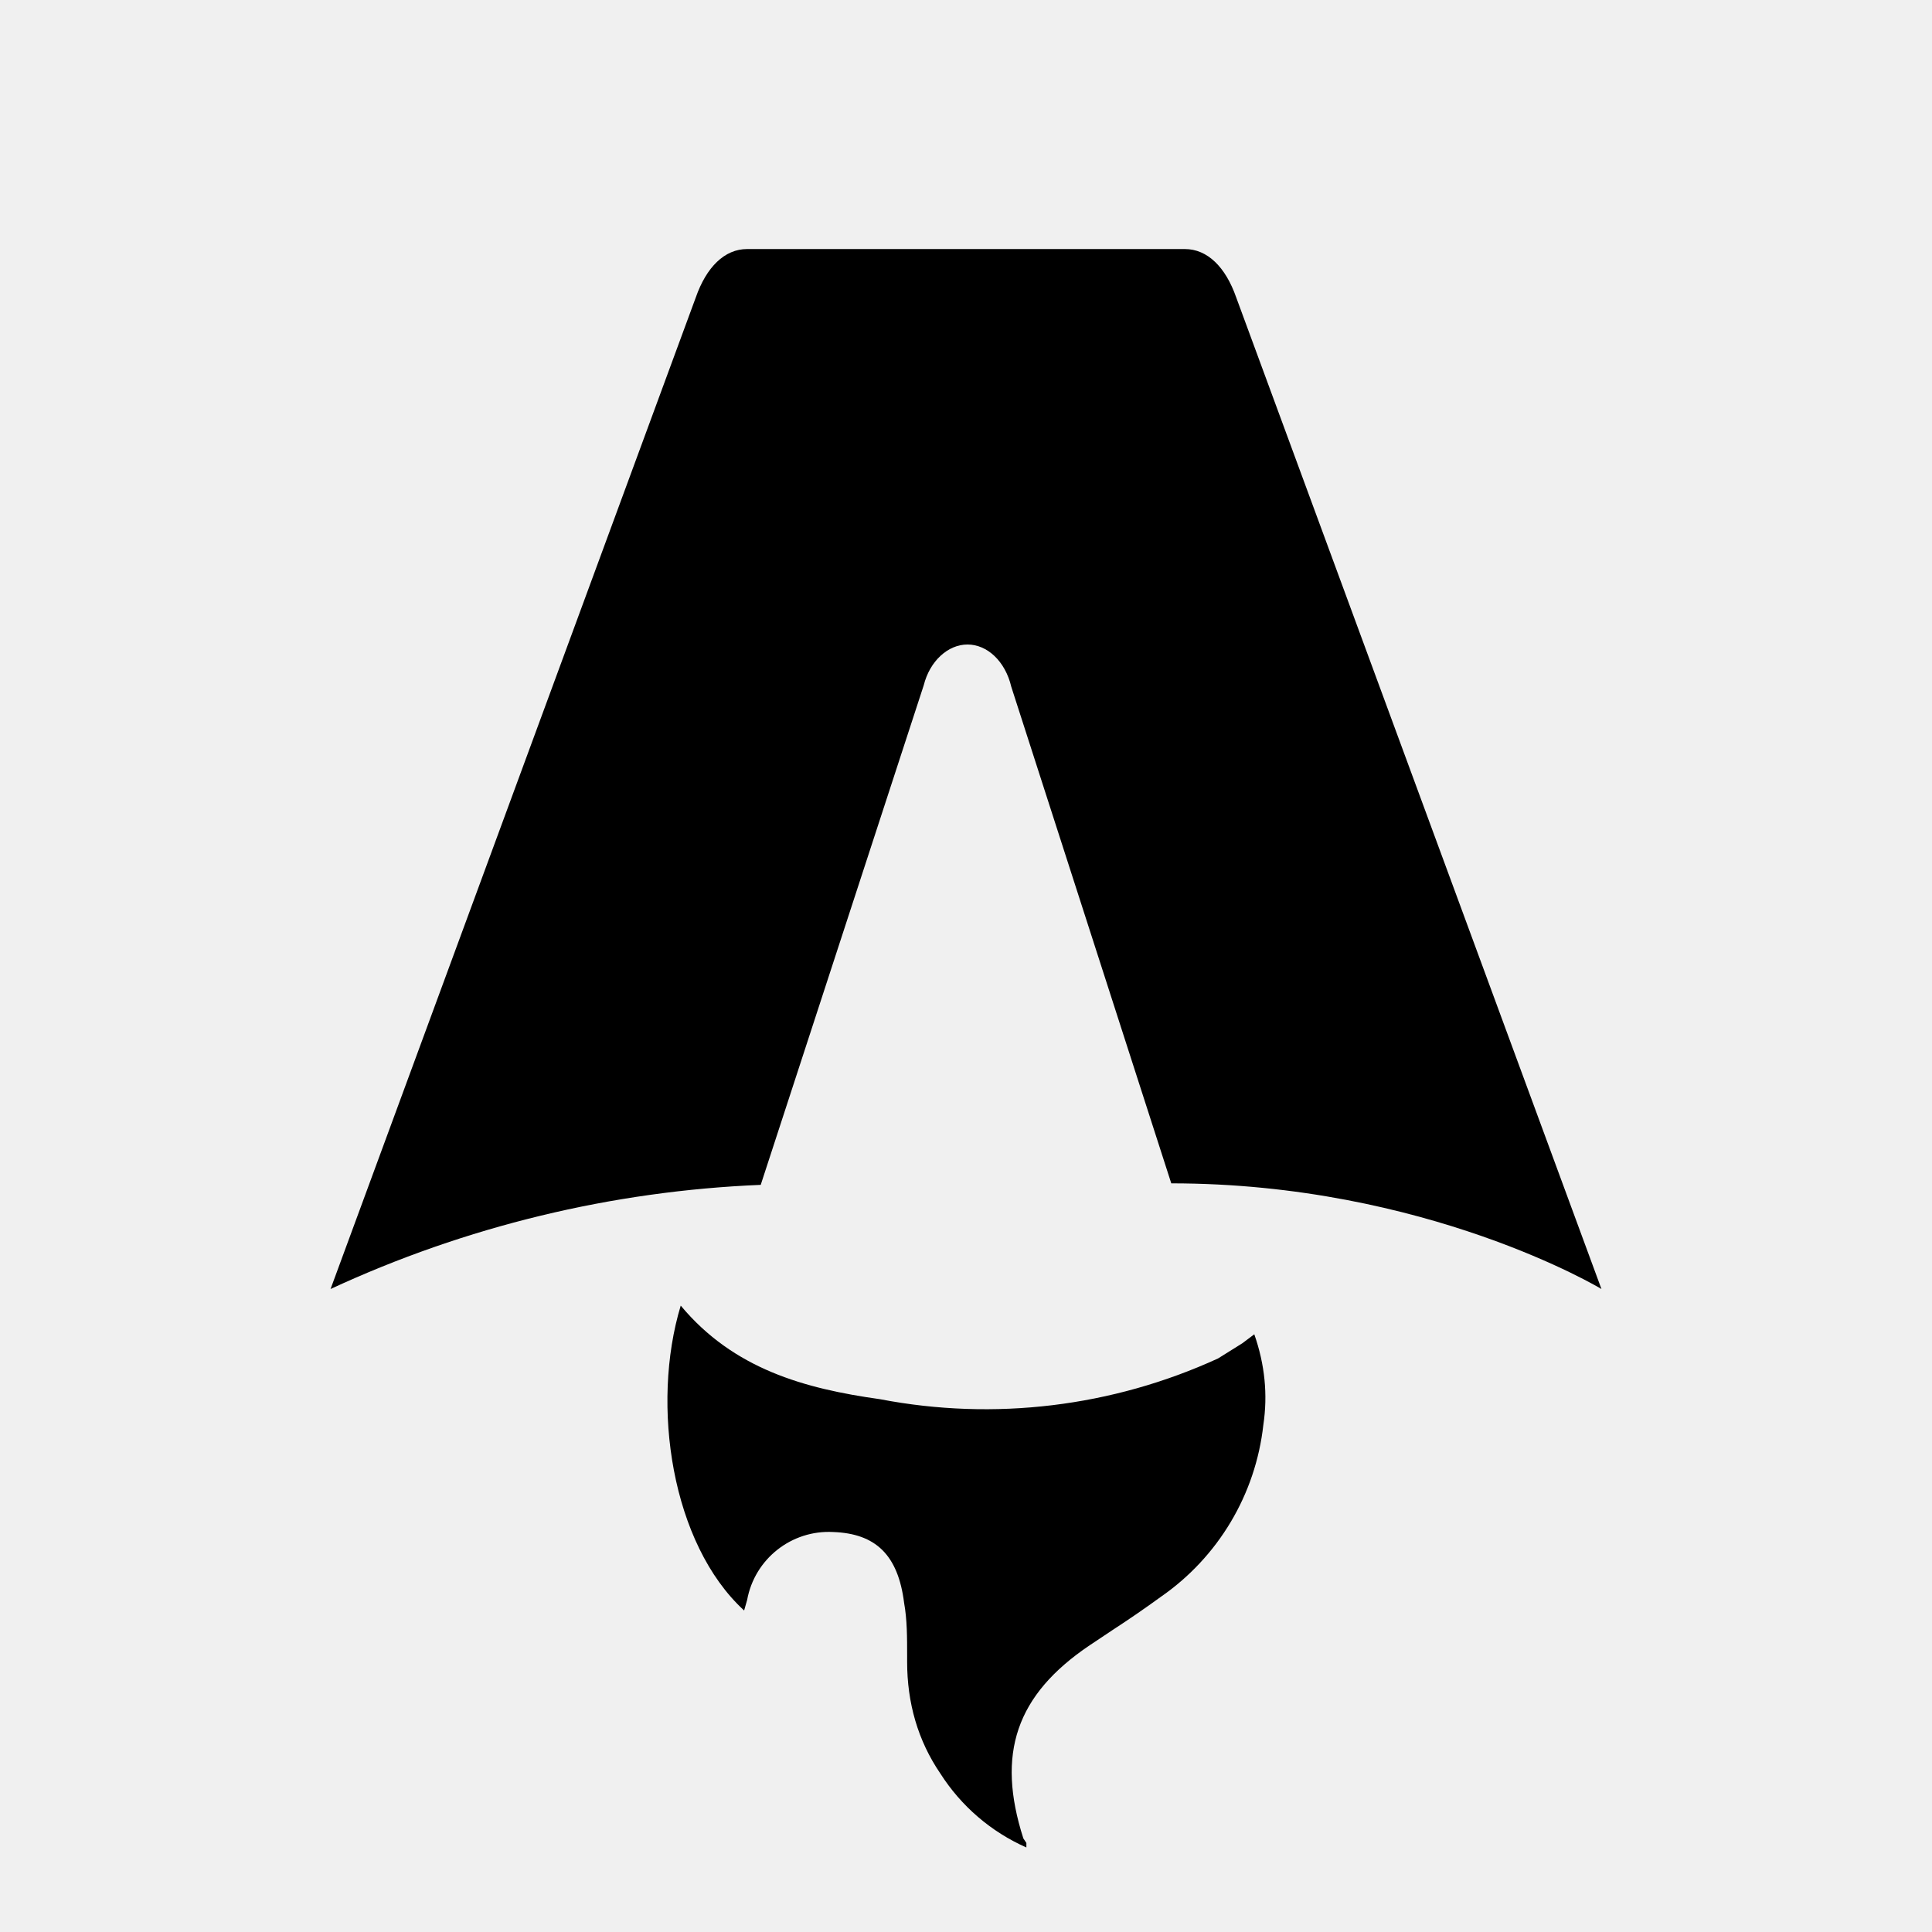
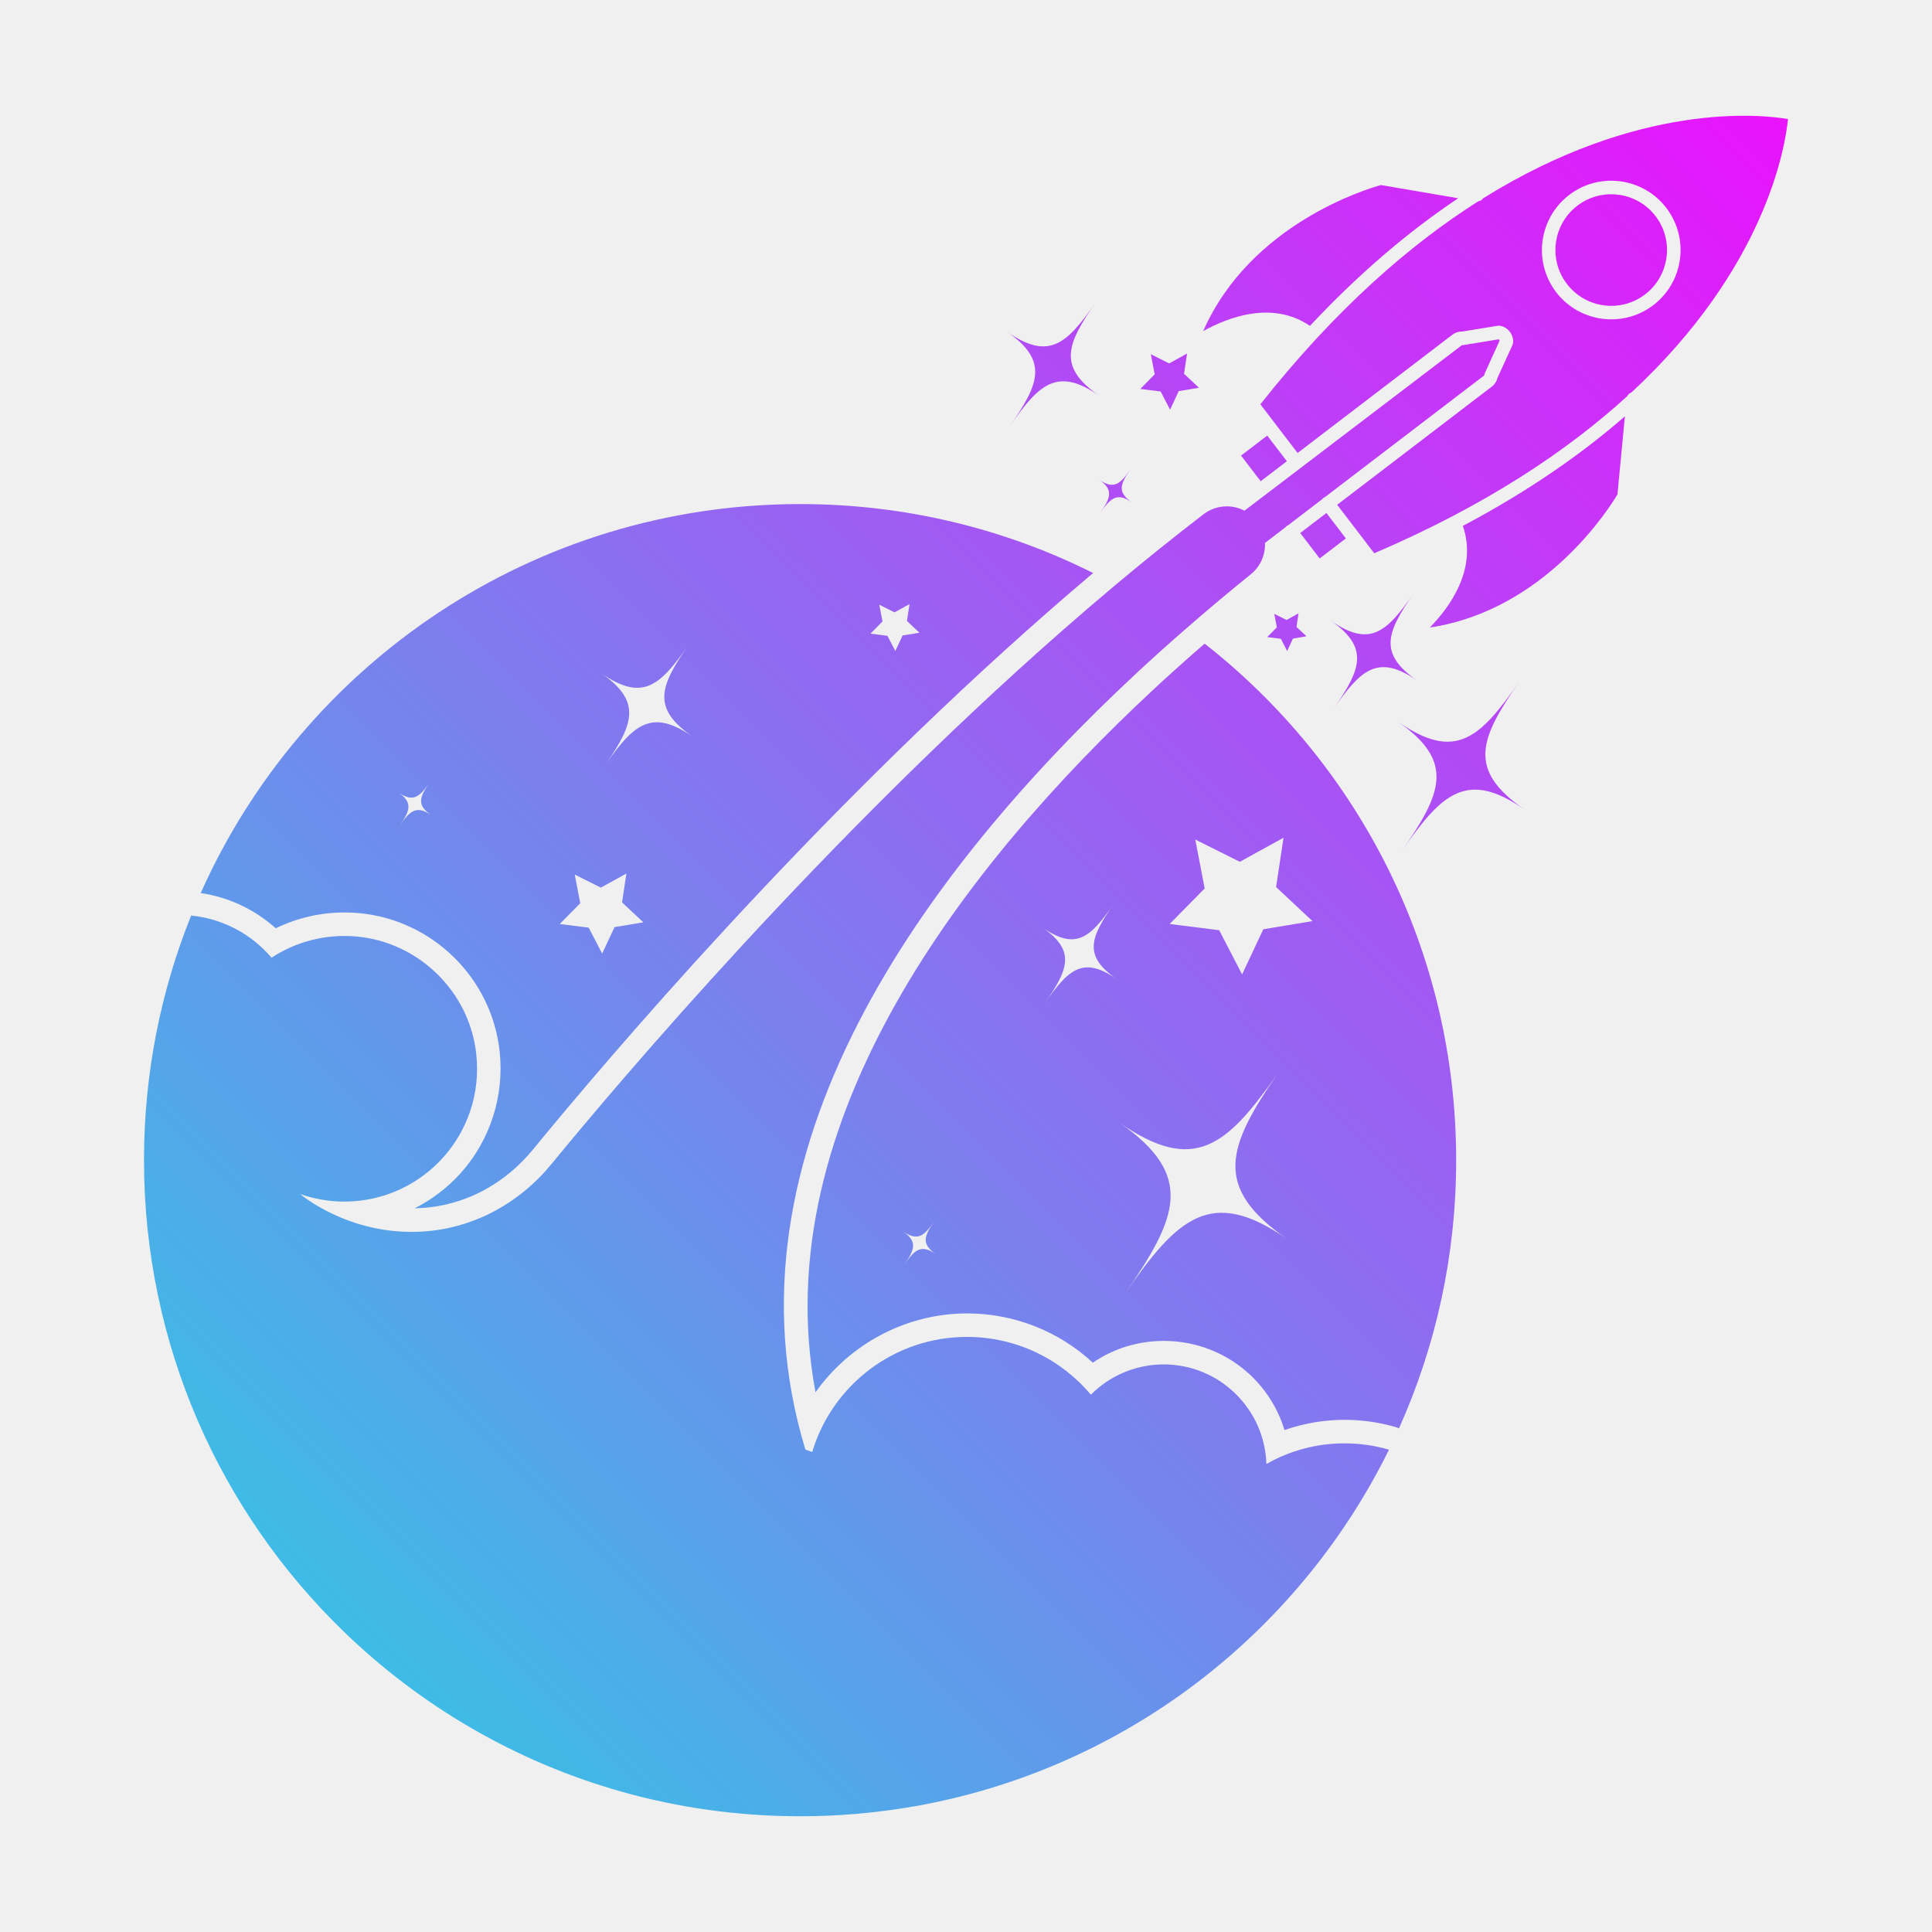
- <svg xmlns="http://www.w3.org/2000/svg" fill="none" viewBox="0 0 128 128">
-   <path d="M50.4 78.5a75.1 75.1 0 0 0-28.5 6.9l24.2-65.7c.7-2 1.9-3.2 3.4-3.2h29c1.5 0 2.7 1.2 3.4 3.2l24.2 65.7s-11.6-7-28.5-7L67 45.5c-.4-1.7-1.6-2.8-2.9-2.8-1.3 0-2.5 1.1-2.9 2.7L50.4 78.5Zm-1.1 28.2Zm-4.2-20.2c-2 6.6-.6 15.8 4.2 20.2a17.5 17.5 0 0 1 .2-.7 5.5 5.5 0 0 1 5.7-4.5c2.8.1 4.3 1.5 4.7 4.7.2 1.1.2 2.3.2 3.5v.4c0 2.7.7 5.2 2.2 7.4a13 13 0 0 0 5.7 4.9v-.3l-.2-.3c-1.8-5.6-.5-9.5 4.4-12.8l1.5-1a73 73 0 0 0 3.2-2.2 16 16 0 0 0 6.8-11.4c.3-2 .1-4-.6-6l-.8.6-1.6 1a37 37 0 0 1-22.4 2.7c-5-.7-9.7-2-13.2-6.2Z" />
-   <style>
-         path { fill: #000; }
-         @media (prefers-color-scheme: dark) {
-             path { fill: #FFF; }
-         }
-     </style>
+ <svg xmlns="http://www.w3.org/2000/svg" version="1.1" id="Layer_1" x="0px" y="0px" viewBox="0 0 2000 2000" style="enable-background:new 0 0 2000 2000;" xml:space="preserve">
+   <style type="text/css">
+ 	.st0{display:none;fill:#FFFFFF;}
+ 	.st1{fill:url(#SVGID_1_);}
+ 	.st2{fill:url(#SVGID_00000090291936119765525860000005496240041532338877_);}
+ 	.st3{fill:url(#SVGID_00000149370080081369757920000015001254658985235894_);}
+ 	.st4{fill:url(#SVGID_00000027605046360540159870000007932999483940790709_);}
+ 	.st5{fill:url(#SVGID_00000000908906592378057750000012180652601071674296_);}
+ 	.st6{fill:url(#SVGID_00000049902212481450676840000001978427978848798603_);}
+ 	.st7{fill:url(#SVGID_00000042704223164391273730000008762195776167244973_);}
+ 	.st8{fill:url(#SVGID_00000075877146347008035420000014334796042161198977_);}
+ 	.st9{fill:url(#SVGID_00000109744481708988910830000001308580783359317171_);}
+ 	.st10{fill:url(#SVGID_00000004536543177616041480000017444547778430035856_);}
+ 	.st11{fill:url(#SVGID_00000183939605932952943330000002804196106554403722_);}
+ 	.st12{fill:url(#SVGID_00000175310951635672736410000001386729974289483414_);}
+ 	.st13{fill:url(#SVGID_00000116204310773813189300000004222432476598360476_);}
+ 	.st14{fill:url(#SVGID_00000155848310752886935840000004230040779595394946_);}
+ 	.st15{fill:url(#SVGID_00000119825912741745528660000017356872531107555980_);}
+ </style>
+   <rect class="st0" width="2000" height="2000" />
+   <g>
+     <linearGradient id="SVGID_1_" gradientUnits="userSpaceOnUse" x1="1830.717" y1="-230.397" x2="-617.776" y2="2218.097">
+       <stop offset="0" style="stop-color:#FC00FF" />
+       <stop offset="0.823" style="stop-color:#1ADFE1" />
+       <stop offset="1" style="stop-color:#00C5C8" />
+     </linearGradient>
+     <polygon class="st1" points="1201.49,405.26 1211.25,424.08 1220.25,404.88 1241.17,401.42 1225.7,386.93 1228.86,365.96    1210.3,376.2 1191.34,366.72 1195.34,387.53 1180.46,402.63  " />
+     <linearGradient id="SVGID_00000029737014441882574750000013243182797475843496_" gradientUnits="userSpaceOnUse" x1="2021.991" y1="-39.111" x2="-426.484" y2="2409.364">
+       <stop offset="0" style="stop-color:#FC00FF" />
+       <stop offset="0.823" style="stop-color:#1ADFE1" />
+       <stop offset="1" style="stop-color:#00C5C8" />
+     </linearGradient>
+     <polygon style="fill:url(#SVGID_00000029737014441882574750000013243182797475843496_);" points="1325.91,661.28 1332.45,673.89    1338.48,661.03 1352.49,658.7 1342.13,648.99 1344.25,634.95 1331.81,641.81 1319.11,635.45 1321.79,649.4 1311.82,659.52  " />
+     <linearGradient id="SVGID_00000076595856777492508260000010844953415365985935_" gradientUnits="userSpaceOnUse" x1="2078.465" y1="17.363" x2="-370.008" y2="2465.836">
+       <stop offset="0" style="stop-color:#FC00FF" />
+       <stop offset="0.823" style="stop-color:#1ADFE1" />
+       <stop offset="1" style="stop-color:#00C5C8" />
+     </linearGradient>
+     <path style="fill:url(#SVGID_00000076595856777492508260000010844953415365985935_);" d="M1377.55,642.46   c40.6,28.17,31.07,50.79,2.9,91.39c28.17-40.6,46.02-57.44,86.62-29.27c-40.6-28.17-31.58-50.06-3.4-90.66   C1435.49,654.53,1418.15,670.64,1377.55,642.46z" />
+     <linearGradient id="SVGID_00000043449211729812385140000006274485958448273082_" gradientUnits="userSpaceOnUse" x1="1849.849" y1="-186.877" x2="-598.623" y2="2261.595">
+       <stop offset="0" style="stop-color:#FC00FF" />
+       <stop offset="0.823" style="stop-color:#1ADFE1" />
+       <stop offset="1" style="stop-color:#00C5C8" />
+     </linearGradient>
+     <path style="fill:url(#SVGID_00000043449211729812385140000006274485958448273082_);" d="M1138.91,531.04   c10.64-15.33,17.37-21.69,32.7-11.05c-15.33-10.64-11.92-18.9-1.29-34.23c-10.64,15.33-17.18,21.41-32.51,10.77   C1153.14,507.17,1149.54,515.71,1138.91,531.04z" />
+     <linearGradient id="SVGID_00000057129684473065329060000011150489381862507664_" gradientUnits="userSpaceOnUse" x1="1763.918" y1="-297.183" x2="-684.548" y2="2151.283">
+       <stop offset="0" style="stop-color:#FC00FF" />
+       <stop offset="0.823" style="stop-color:#1ADFE1" />
+       <stop offset="1" style="stop-color:#00C5C8" />
+     </linearGradient>
+     <path style="fill:url(#SVGID_00000057129684473065329060000011150489381862507664_);" d="M1045.65,440.73   c29.97-43.2,48.96-61.12,92.16-31.14c-43.2-29.97-33.6-53.26-3.62-96.45c-29.97,43.2-48.42,60.34-91.62,30.36   C1085.77,373.47,1075.63,397.53,1045.65,440.73z" />
+     <linearGradient id="SVGID_00000145031000122165027800000013497653155842937474_" gradientUnits="userSpaceOnUse" x1="2183.049" y1="121.948" x2="-265.426" y2="2570.423">
+       <stop offset="0" style="stop-color:#FC00FF" />
+       <stop offset="0.823" style="stop-color:#1ADFE1" />
+       <stop offset="1" style="stop-color:#00C5C8" />
+     </linearGradient>
+     <path style="fill:url(#SVGID_00000145031000122165027800000013497653155842937474_);" d="M1572.85,705.53   c-41.1,59.24-66.4,82.74-125.63,41.64c59.23,41.1,45.33,74.1,4.22,133.33c41.1-59.23,67.14-83.81,126.37-42.7   C1518.59,796.69,1531.75,764.76,1572.85,705.53z" />
+     <linearGradient id="SVGID_00000155865141307509861990000005038651832704951458_" gradientUnits="userSpaceOnUse" x1="1733.487" y1="-327.629" x2="-714.986" y2="2120.844">
+       <stop offset="0" style="stop-color:#FC00FF" />
+       <stop offset="0.823" style="stop-color:#1ADFE1" />
+       <stop offset="1" style="stop-color:#00C5C8" />
+     </linearGradient>
+     <path style="fill:url(#SVGID_00000155865141307509861990000005038651832704951458_);" d="M828.27,521.81   c-276.6,0-514.62,165.38-620.49,402.67c29.05,4.33,55.9,16.93,77.65,36.49c22.09-10.75,46.32-16.4,71.13-16.4   c5.01,0,10.12,0.24,15.18,0.68c76.1,7.1,137.25,67.24,145.48,143.09c5.01,45.93-9.68,91.86-40.29,126.02   c-13.62,15.18-29.87,27.49-47.73,36.49c4.82-0.1,9.68-0.39,14.45-0.92c41.75-4.52,80.18-25.84,108.16-60.04   c78.04-95.22,286.14-339.95,532.58-556.08c14.89-13.09,30.41-26.42,47.2-40.63C1040.3,547.45,937.3,521.81,828.27,521.81z    M413.63,854.85c10.31-14.89,13.96-23.31,0.19-33.57c13.77,8.95,20.34,3.7,29.92-9.83c-9.59,14.16-12.12,22.19,2.58,32.36   C431,833.2,424.24,839.52,413.63,854.85z M636.18,959.75l-12.84,27.39l-13.92-26.86l-29.97-3.75l21.21-21.5l-5.69-29.68l27,13.53   l26.47-14.6l-4.48,29.87L666,954.79L636.18,959.75z M627.56,790.43c28.12-40.97,36.88-64.32-4.82-93.27   c41.7,28.95,59.99,13.33,88.5-27.34c-28.17,40.92-36.35,63.54,5.35,92.49C674.9,733.41,656.08,749.71,627.56,790.43z    M934.33,657.85l-7.49,16.06l-8.17-15.72l-17.56-2.24l12.46-12.6l-3.36-17.37l15.81,7.93l15.52-8.56l-2.68,17.52l12.94,12.12   L934.33,657.85z" />
+     <linearGradient id="SVGID_00000168836654419017034150000003294755542135629462_" gradientUnits="userSpaceOnUse" x1="2238.792" y1="177.676" x2="-209.682" y2="2626.149">
+       <stop offset="0" style="stop-color:#FC00FF" />
+       <stop offset="0.823" style="stop-color:#1ADFE1" />
+       <stop offset="1" style="stop-color:#00C5C8" />
+     </linearGradient>
+     <path style="fill:url(#SVGID_00000168836654419017034150000003294755542135629462_);" d="M1247.04,666.31   c-1.27,1.07-2.58,2.19-3.84,3.31c-17.37,15.08-34.01,30.07-49.53,44.52C1001.48,893,791.58,1160.06,844.22,1441.34   c35.27-49.92,93.66-81.69,156.81-81.69c48.7,0,94.97,18.34,130.25,50.99c21.51-14.64,46.85-22.53,73.37-22.53   c59.12,0,108.74,38.49,125.04,92.3c19.9-7.01,40.97-10.61,62.23-10.61c17.9,0,35.66,2.53,52.74,7.49c1.22,0.34,2.43,0.83,3.55,1.36   c38.05-84.76,59.21-178.76,59.21-277.67C1507.44,983.88,1405.6,790.58,1247.04,666.31z M935.99,1309.29   c10.66-15.33,14.26-23.89-1.07-34.5c15.33,10.61,21.85,4.53,32.5-10.8c-10.66,15.33-14.06,23.6,1.27,34.2   C953.36,1287.59,946.64,1293.96,935.99,1309.29z M1081.71,1038.38c24.08-34.69,32.26-54.06-2.48-78.14   c34.74,24.08,49.53,10.31,73.61-24.38c-24.08,34.69-31.77,53.42,2.92,77.51C1121.07,989.28,1105.79,1003.69,1081.71,1038.38z    M1164.57,1339.11c54.54-78.58,72.98-122.32-5.6-176.81c76.97,53.37,110.69,24.57,163.29-50.46   c-51.87,75.56-67.05,117.26,9.93,170.63C1253.61,1227.98,1219.11,1260.53,1164.57,1339.11z M1307.76,961.99l-21.94,46.71   l-23.74-45.78l-51.23-6.42l36.25-36.78l-9.78-50.65l46.17,23.06l45.2-24.91l-7.69,51.04l37.66,35.27L1307.76,961.99z" />
+     <linearGradient id="SVGID_00000010990973615463737580000001186918602824449470_" gradientUnits="userSpaceOnUse" x1="2094.847" y1="33.744" x2="-353.639" y2="2482.229">
+       <stop offset="0" style="stop-color:#FC00FF" />
+       <stop offset="0.823" style="stop-color:#1ADFE1" />
+       <stop offset="1" style="stop-color:#00C5C8" />
+     </linearGradient>
+     <path style="fill:url(#SVGID_00000010990973615463737580000001186918602824449470_);" d="M1480.12,649.62   c120.07-18,186.78-125.16,194.25-137.73l7.71-80.91c-44.28,38.6-99.44,77.24-167.75,113.42   C1529.8,589.29,1500.33,629.07,1480.12,649.62z" />
+     <linearGradient id="SVGID_00000026860559818210765820000011439249220502955445_" gradientUnits="userSpaceOnUse" x1="1992.641" y1="-68.455" x2="-455.822" y2="2380.008">
+       <stop offset="0" style="stop-color:#FC00FF" />
+       <stop offset="0.823" style="stop-color:#1ADFE1" />
+       <stop offset="1" style="stop-color:#00C5C8" />
+     </linearGradient>
+     <polygon style="fill:url(#SVGID_00000026860559818210765820000011439249220502955445_);" points="1345.99,551.77 1366.12,578.11    1393.24,557.38 1373.11,531.04  " />
+     <linearGradient id="SVGID_00000043439381715086783350000012887274958710615711_" gradientUnits="userSpaceOnUse" x1="1922.045" y1="-139.056" x2="-526.424" y2="2309.413">
+       <stop offset="0" style="stop-color:#FC00FF" />
+       <stop offset="0.823" style="stop-color:#1ADFE1" />
+       <stop offset="1" style="stop-color:#00C5C8" />
+     </linearGradient>
+     <polygon style="fill:url(#SVGID_00000043439381715086783350000012887274958710615711_);" points="1332.16,477.46 1311.85,450.9    1284.73,471.63 1305.04,498.19  " />
+     <linearGradient id="SVGID_00000140713416546977624920000000773901457130378169_" gradientUnits="userSpaceOnUse" x1="1850.662" y1="-210.439" x2="-597.803" y2="2238.026">
+       <stop offset="0" style="stop-color:#FC00FF" />
+       <stop offset="0.823" style="stop-color:#1ADFE1" />
+       <stop offset="1" style="stop-color:#00C5C8" />
+     </linearGradient>
+     <path style="fill:url(#SVGID_00000140713416546977624920000000773901457130378169_);" d="M1356.06,337.34   c52.84-56.42,104.61-99.5,153.47-132.1l-80.01-13.68c-14.1,3.91-135.09,40.04-183.97,151.18   C1270.78,328.74,1316.81,310.64,1356.06,337.34z" />
+     <linearGradient id="SVGID_00000003814031135316043570000014449306824719645847_" gradientUnits="userSpaceOnUse" x1="1982.557" y1="-78.545" x2="-465.918" y2="2369.929">
+       <stop offset="0" style="stop-color:#FC00FF" />
+       <stop offset="0.823" style="stop-color:#1ADFE1" />
+       <stop offset="1" style="stop-color:#00C5C8" />
+     </linearGradient>
+     <path style="fill:url(#SVGID_00000003814031135316043570000014449306824719645847_);" d="M1535.21,205.36   c-1.02,1.65-2.87,2.73-4.96,3.02c-70.4,44.71-147.38,111.27-225.52,210.14l38.53,50.41l160.27-122.46   c2.92-2.24,6.47-3.36,10.07-3.26l36.78-5.98c0.49,0,1.12-0.15,1.7-0.05c8.81,0.88,15.57,9.78,14.11,18.44   c-0.19,0.54-0.34,1.17-0.49,1.61l-15.52,33.91c-0.78,3.55-2.82,6.71-5.64,8.9l-160.32,122.51l38.39,50.21   c115.8-49.58,200.26-106.36,261.96-162.7c0.83-1.65,2.34-3.16,4.23-3.75c139.4-129.28,159.39-254.95,162.12-283.07   C1823.05,118.47,1696.5,104.79,1535.21,205.36z M1711.53,315.86c-31.43,24.04-76.53,18-100.62-13.43   c-24.04-31.43-17.95-76.53,13.48-100.62c31.43-24.04,76.53-18,100.57,13.43C1749.04,246.72,1743.01,291.82,1711.53,315.86z" />
+     <linearGradient id="SVGID_00000076577187840996407870000004410800367449004428_" gradientUnits="userSpaceOnUse" x1="1993.943" y1="-67.16" x2="-454.529" y2="2381.313">
+       <stop offset="0" style="stop-color:#FC00FF" />
+       <stop offset="0.823" style="stop-color:#1ADFE1" />
+       <stop offset="1" style="stop-color:#00C5C8" />
+     </linearGradient>
+     <path style="fill:url(#SVGID_00000076577187840996407870000004410800367449004428_);" d="M1632.86,212.93   c-25.34,19.37-30.19,55.65-10.82,80.99c19.37,25.34,55.65,30.19,80.99,10.82c25.23-19.28,30.19-55.65,10.82-80.99   C1694.48,198.41,1658.09,193.65,1632.86,212.93z" />
+     <linearGradient id="SVGID_00000179606550519256640040000007869612332380838529_" gradientUnits="userSpaceOnUse" x1="2064.403" y1="3.3" x2="-384.072" y2="2451.774">
+       <stop offset="0" style="stop-color:#FC00FF" />
+       <stop offset="0.823" style="stop-color:#1ADFE1" />
+       <stop offset="1" style="stop-color:#00C5C8" />
+     </linearGradient>
+     <path style="fill:url(#SVGID_00000179606550519256640040000007869612332380838529_);" d="M1310.95,1515.54   c-1.75-57.22-48.7-103.1-106.31-103.1c-29.44,0-56.1,12.02-75.37,31.33c-30.7-36.54-76.78-59.8-128.25-59.8   c-75.66,0-139.54,50.16-160.22,119.11l-7.05-2.43c-93.66-307.55,124.36-600.55,343.31-804.31c16.74-15.57,33.52-30.6,50.11-45.05   c22.92-20,45.54-38.92,67.58-56.73c10.27-8.27,15.23-20.43,14.74-32.5l21.31-16.3c0.29-0.39,0.54-0.73,0.97-1.07   c0.44-0.34,0.83-0.49,1.27-0.63l36-27.54c0.24-0.34,0.49-0.73,0.97-1.07c0.44-0.34,0.83-0.49,1.27-0.63l164.75-125.87   c0.29-0.29,0.54-0.63,0.63-1.22c0.1-0.58,0.34-1.17,0.53-1.65l15.23-33.47c-0.2-0.73-0.44-1.07-1.02-1.36l-36.3,5.94   c-0.54,0.05-1.22,0.05-1.7,0.1l-225.13,171.36c-13.38-6.96-29.97-5.84-42.48,3.75c-30.6,23.5-60.96,47.92-90.94,73.03   c-18.29,15.37-36.49,30.94-54.44,46.71c-248.19,217.63-459.5,467.43-529.8,553.21c-31.14,38-75.51,63.49-124.36,68.8   c-80.91,8.81-135.55-38.1-135.55-38.1c14.35,5.06,29.68,7.83,45.74,7.83c81.01,0,145.62-70.11,136.57-152.87   c-6.96-64.18-59.21-115.51-123.53-121.49c-32.74-3.02-63.4,5.55-88.41,21.89c-20.48-24.13-49.92-40.38-83.2-43.6   c-31.48,78.24-48.8,163.68-48.8,253.2c0,191.46,79.21,364.38,206.64,487.86c79.4,76.92,177.59,134.68,287.01,165.67   c58.97,16.69,121.2,25.64,185.52,25.64c19.22,0,38.24-0.78,57.02-2.38c21.26-1.75,42.18-4.53,62.81-8.17h0.05   c103.25-18.39,198.41-60.09,279.91-119.45c6.52-4.82,12.99-9.68,19.36-14.69c79.79-62.72,145.23-142.9,190.48-234.81   c-14.6-4.23-30.02-6.52-45.98-6.52C1362.47,1494.14,1334.84,1501.92,1310.95,1515.54z" />
+   </g>
</svg>
